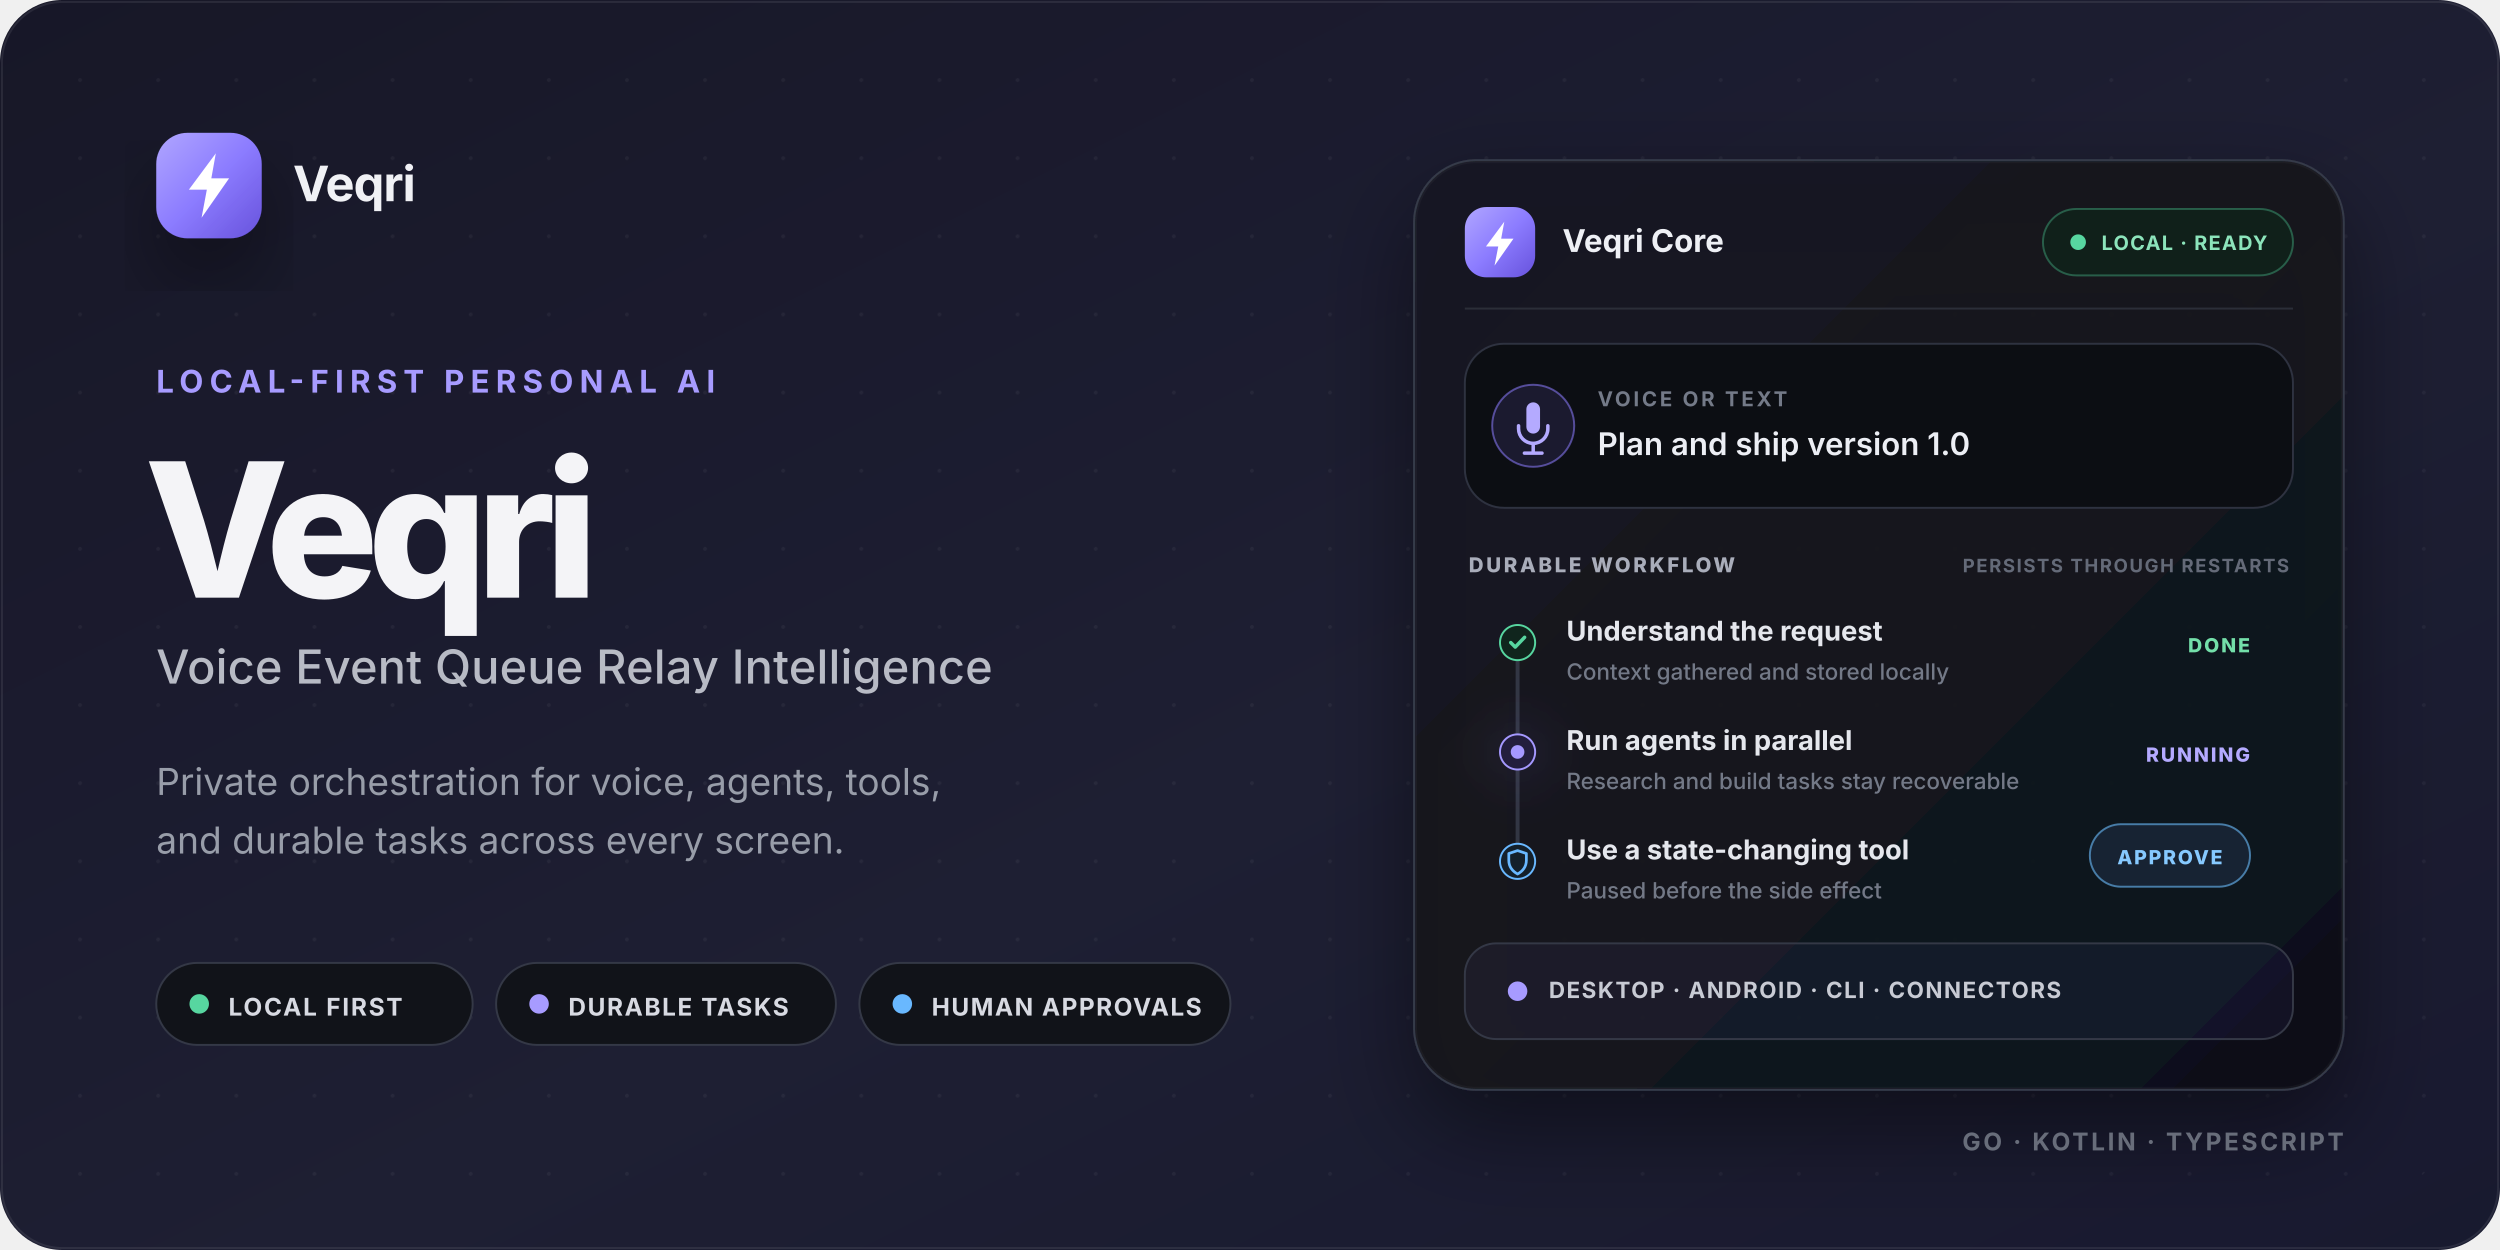
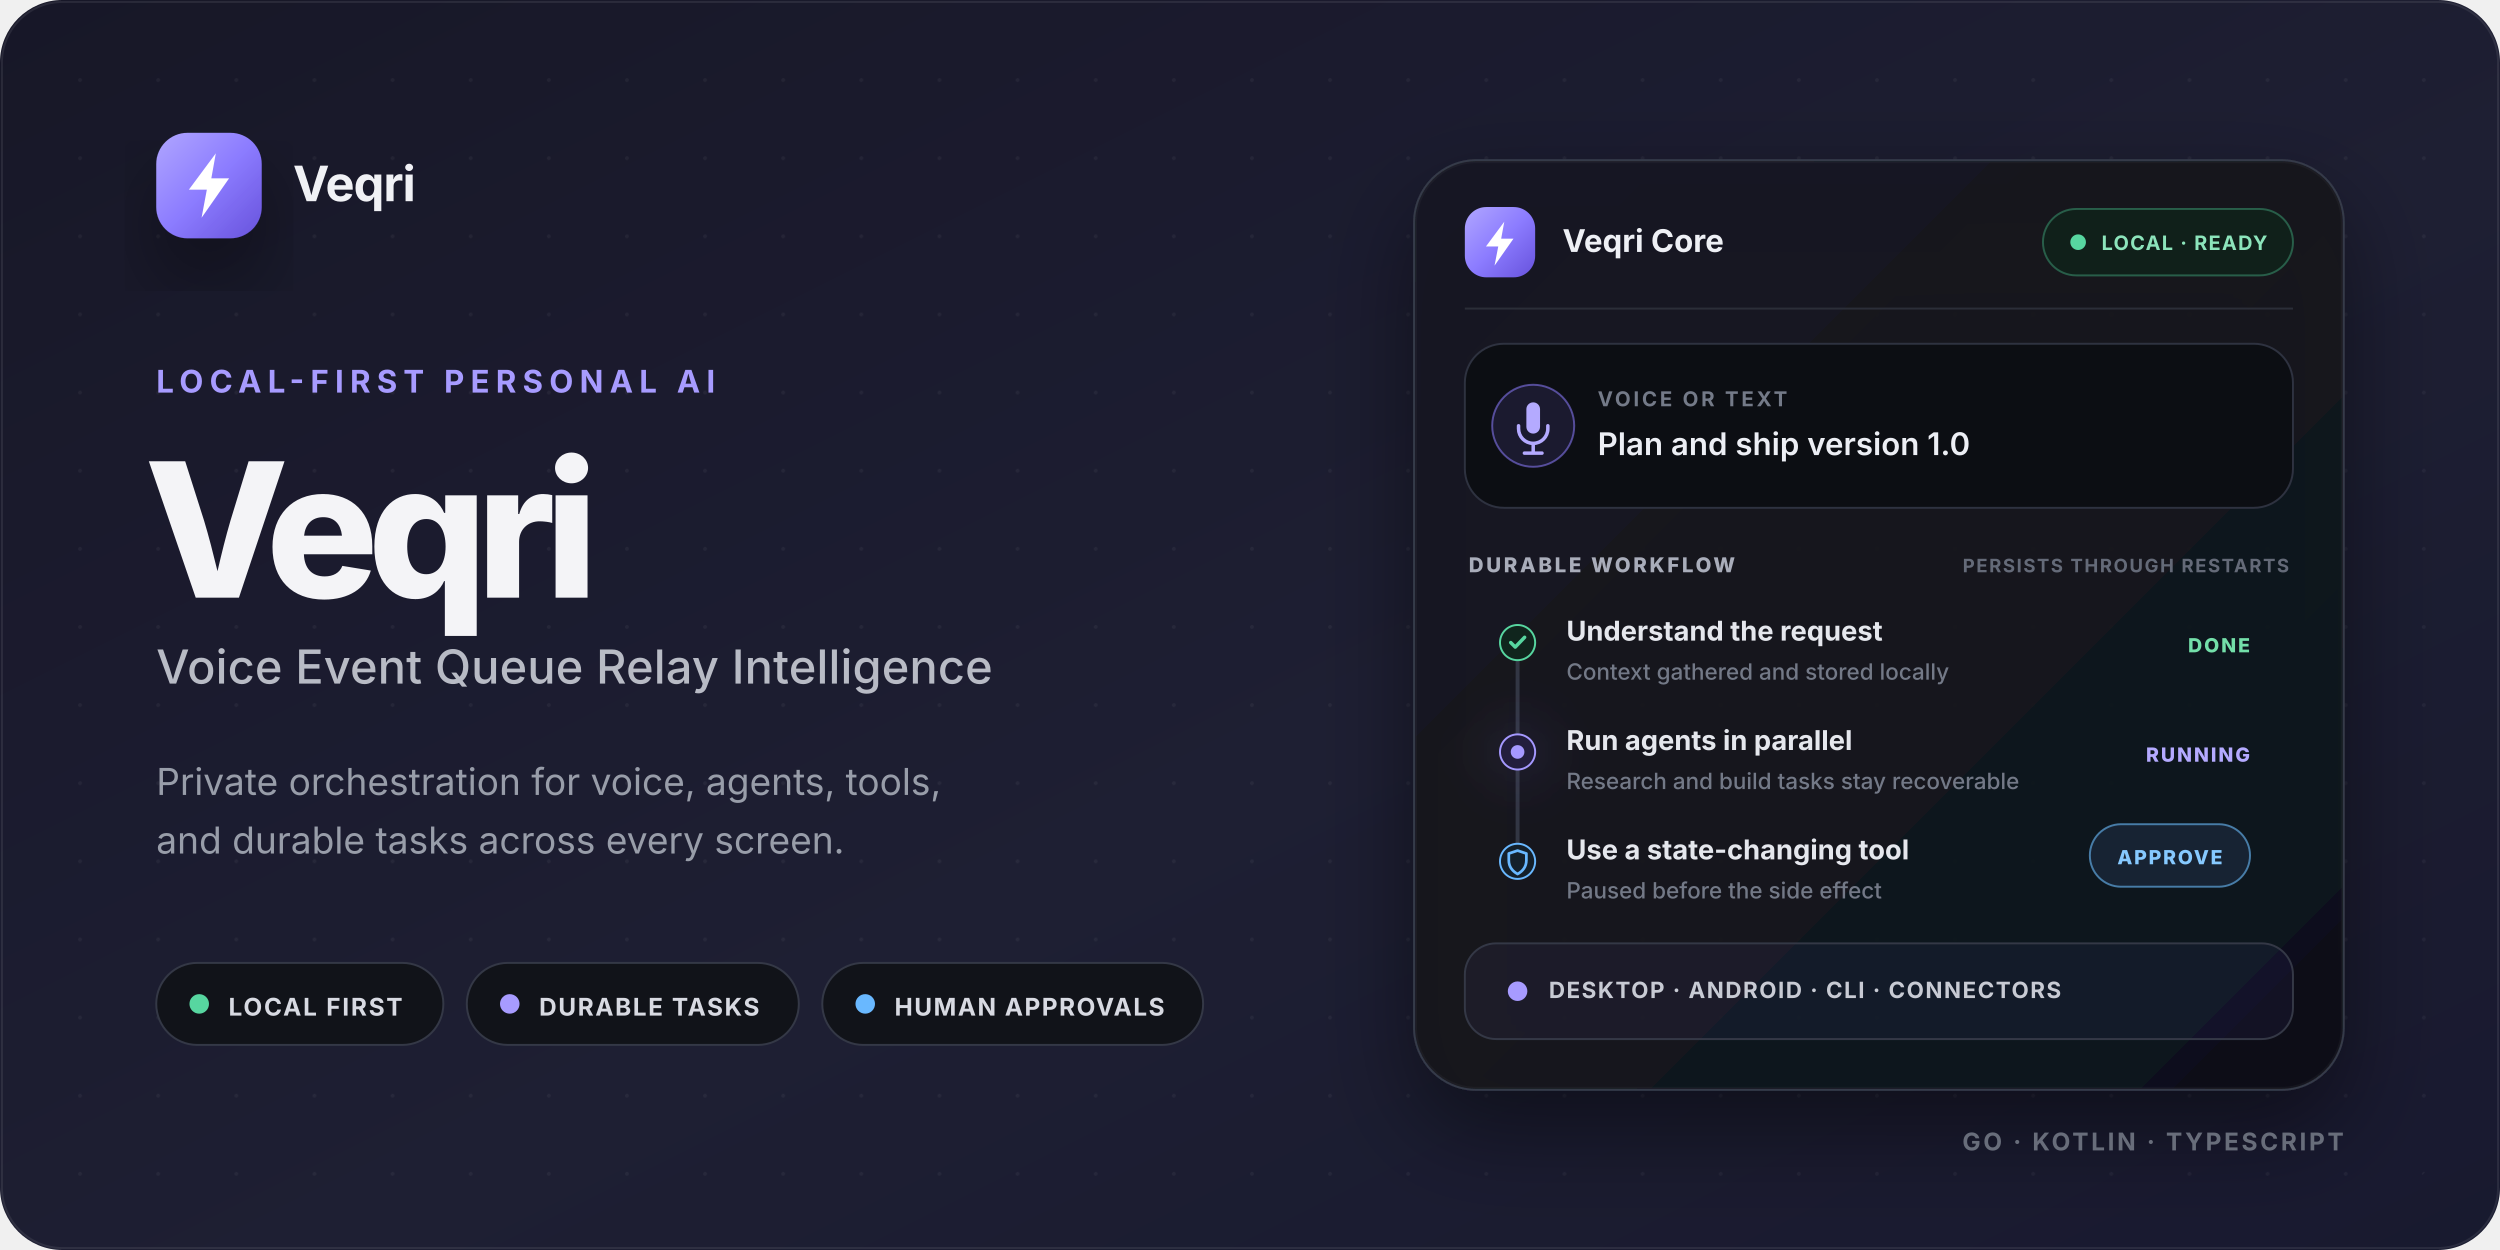
<svg xmlns="http://www.w3.org/2000/svg" width="1280" height="640" viewBox="0 0 1280 640" role="img" aria-labelledby="title desc">
  <defs>
    <linearGradient id="background" x1="0" y1="0" x2="1" y2="1">
      <stop offset="0" stop-color="#090A0D" />
      <stop offset="0.56" stop-color="#11131A" />
      <stop offset="1" stop-color="#0A0D15" />
    </linearGradient>
    <linearGradient id="accent" x1="0" y1="0" x2="1" y2="1">
      <stop offset="0" stop-color="#B0A6FF" />
      <stop offset="0.5" stop-color="#8C7CFF" />
      <stop offset="1" stop-color="#6752DC" />
    </linearGradient>
    <linearGradient id="panel" x1="0" y1="0" x2="1" y2="1">
      <stop stop-color="#171923" stop-opacity="0.96" />
      <stop offset="1" stop-color="#0F1118" stop-opacity="0.98" />
    </linearGradient>
    <linearGradient id="wave" x1="0" y1="0" x2="1" y2="0">
      <stop stop-color="#A79BFF" />
      <stop offset="1" stop-color="#69B8FF" />
    </linearGradient>
    <radialGradient id="glowPurple" cx="0" cy="0" r="1" gradientTransform="translate(230 86) rotate(35) scale(560 420)">
      <stop stop-color="#8C7CFF" stop-opacity="0.2" />
      <stop offset="1" stop-color="#8C7CFF" stop-opacity="0" />
    </radialGradient>
    <radialGradient id="glowBlue" cx="0" cy="0" r="1" gradientTransform="translate(1130 540) rotate(-135) scale(430 330)">
      <stop stop-color="#69B8FF" stop-opacity="0.14" />
      <stop offset="1" stop-color="#69B8FF" stop-opacity="0" />
    </radialGradient>
    <pattern id="grid" width="40" height="40" patternUnits="userSpaceOnUse">
      <circle cx="1" cy="1" r="1" fill="#FFFFFF" fill-opacity="0.045" />
    </pattern>
    <filter id="shadow" x="-30%" y="-30%" width="160%" height="180%">
      <feDropShadow dx="0" dy="20" stdDeviation="24" flood-color="#000000" flood-opacity="0.46" />
    </filter>
    <filter id="softGlow" x="-100%" y="-100%" width="300%" height="300%">
      <feGaussianBlur stdDeviation="12" />
    </filter>
  </defs>
  <rect width="1280" height="640" rx="32" fill="url(#background)" />
  <rect width="1280" height="640" rx="32" fill="url(#glowPurple)" />
  <rect width="1280" height="640" rx="32" fill="url(#glowBlue)" />
  <rect x="1" y="1" width="1278" height="638" rx="31" fill="none" stroke="#FFFFFF" stroke-opacity="0.08" />
  <rect x="32" y="32" width="1216" height="576" rx="24" fill="url(#grid)" />
  <g transform="translate(80 68)">
    <rect width="54" height="54" rx="16" fill="url(#accent)" filter="url(#shadow)" />
    <path d="M30.5 10.5 16.7 29.1h9.2l-2.7 14.4 14.1-20.2h-9.1l2.3-12.8Z" fill="#FFFFFF" />
    <text x="70" y="35" fill="#F0F1F5" font-family="Inter, ui-sans-serif, -apple-system, BlinkMacSystemFont, 'Segoe UI', sans-serif" font-size="25" font-weight="750" letter-spacing="-0.5">Veqri</text>
  </g>
  <g font-family="Inter, ui-sans-serif, -apple-system, BlinkMacSystemFont, 'Segoe UI', sans-serif">
    <text x="80" y="201" fill="#A79BFF" font-size="16" font-weight="750" letter-spacing="3.2">LOCAL-FIRST PERSONAL AI</text>
    <text x="74" y="306" fill="#F4F4F7" font-size="96" font-weight="780" letter-spacing="-5.5">Veqri</text>
    <text x="80" y="350" fill="#B8BBC5" font-size="24" font-weight="520" letter-spacing="0.1">Voice Event Queue Relay Intelligence</text>
    <text x="80" y="407" fill="#989DA9" font-size="19" font-weight="430">Private orchestration for voice, agents, tools,</text>
    <text x="80" y="437" fill="#989DA9" font-size="19" font-weight="430">and durable tasks across every screen.</text>
    <g transform="translate(80 493)">
-       <rect width="162" height="42" rx="21" fill="#111319" stroke="#343846" />
+       <rect width="147" height="42" rx="21" fill="#111319" stroke="#343846" />
      <circle cx="22" cy="21" r="5" fill="#57D6A0" />
      <text x="37" y="27" fill="#D8DAE2" font-size="12.5" font-weight="700" letter-spacing="0.9">LOCAL FIRST</text>
    </g>
-     <g transform="translate(254 493)">
-       <rect width="174" height="42" rx="21" fill="#111319" stroke="#343846" />
+     <g transform="translate(239 493)">
+       <rect width="170" height="42" rx="21" fill="#111319" stroke="#343846" />
      <circle cx="22" cy="21" r="5" fill="#A79BFF" />
      <text x="37" y="27" fill="#D8DAE2" font-size="12.5" font-weight="700" letter-spacing="0.8">DURABLE TASKS</text>
    </g>
-     <g transform="translate(440 493)">
-       <rect width="190" height="42" rx="21" fill="#111319" stroke="#343846" />
+     <g transform="translate(421 493)">
+       <rect width="195" height="42" rx="21" fill="#111319" stroke="#343846" />
      <circle cx="22" cy="21" r="5" fill="#69B8FF" />
      <text x="37" y="27" fill="#D8DAE2" font-size="12.5" font-weight="700" letter-spacing="0.75">HUMAN APPROVALS</text>
    </g>
  </g>
  <g transform="translate(724 82)" font-family="Inter, ui-sans-serif, -apple-system, BlinkMacSystemFont, 'Segoe UI', sans-serif">
    <rect width="476" height="476" rx="32" fill="url(#panel)" stroke="#363A48" filter="url(#shadow)" />
    <rect x="1" y="1" width="474" height="474" rx="31" fill="none" stroke="#FFFFFF" stroke-opacity="0.035" />
    <rect x="26" y="24" width="36" height="36" rx="11" fill="url(#accent)" />
    <path d="M46.2 31.5 36.8 44.2h6.3l-1.9 9.8 9.7-13.8h-6.3l1.6-8.7Z" fill="#FFFFFF" />
    <text x="76" y="47" fill="#EEF0F5" font-size="16" font-weight="720">Veqri Core</text>
    <g transform="translate(322 25)">
      <rect width="128" height="34" rx="17" fill="#10201A" stroke="#285E49" />
      <circle cx="18" cy="17" r="4" fill="#57D6A0" />
      <text x="30" y="21" fill="#8CE4BB" font-size="10.2" font-weight="750" letter-spacing="0.65">LOCAL · READY</text>
    </g>
    <path d="M26 76H450" stroke="#2B2E38" />
    <g>
      <rect x="26" y="94" width="424" height="84" rx="20" fill="#0C0E13" stroke="#2E3240" />
      <circle cx="61" cy="136" r="21" fill="#8C7CFF" fill-opacity="0.12" stroke="#8C7CFF" stroke-opacity="0.55" />
      <rect x="57.5" y="124" width="7" height="16" rx="3.5" fill="#B4AAFF" />
      <path d="M53.5 136v1.5a7.5 7.5 0 0 0 15 0V136M61 145v5M56.5 150h9" fill="none" stroke="#B4AAFF" stroke-width="1.8" stroke-linecap="round" />
      <text x="94" y="126" fill="#747A88" font-size="10.5" font-weight="720" letter-spacing="1.4">VOICE OR TEXT</text>
      <text x="94" y="151" fill="#ECEEF4" font-size="16" font-weight="630">Plan and ship version 1.0</text>
      <g stroke="url(#wave)" stroke-width="4" stroke-linecap="round">
        <path d="M343 132v8" />
        <path d="M353 126v20" />
        <path d="M363 119v34" />
        <path d="M373 125v22" />
        <path d="M383 116v40" />
        <path d="M393 124v24" />
        <path d="M403 130v12" />
        <path d="M413 127v18" />
      </g>
    </g>
    <text x="28" y="211" fill="#A9ADBA" font-size="10.5" font-weight="780" letter-spacing="1.35">DURABLE WORKFLOW</text>
    <text x="448" y="211" text-anchor="end" fill="#646A78" font-size="9.5" font-weight="680" letter-spacing="0.8">PERSISTS THROUGH RESTARTS</text>
    <path d="M53 238V352" stroke="#323643" stroke-width="2" />
    <g>
      <circle cx="53" cy="247" r="9" fill="#10251D" stroke="#57D6A0" />
      <path d="m49.5 247 2.3 2.3 4.8-5" fill="none" stroke="#57D6A0" stroke-width="1.8" stroke-linecap="round" stroke-linejoin="round" />
      <text x="78" y="246" fill="#E5E7ED" font-size="14" font-weight="650">Understand the request</text>
      <text x="78" y="266" fill="#737987" font-size="11.5" font-weight="450">Context gathered and stored locally</text>
      <text x="428" y="252" text-anchor="end" fill="#73DFA9" font-size="10" font-weight="760" letter-spacing="1">DONE</text>
    </g>
    <g>
      <circle cx="53" cy="303" r="9" fill="#1D1933" stroke="#A79BFF" />
      <circle cx="53" cy="303" r="3.5" fill="#A79BFF" />
      <circle cx="53" cy="303" r="18" fill="#8C7CFF" fill-opacity="0.08" filter="url(#softGlow)" />
      <text x="78" y="302" fill="#E5E7ED" font-size="14" font-weight="650">Run agents in parallel</text>
      <text x="78" y="322" fill="#737987" font-size="11.5" font-weight="450">Research and build tasks stay recoverable</text>
      <text x="428" y="308" text-anchor="end" fill="#B4AAFF" font-size="10" font-weight="760" letter-spacing="1">RUNNING</text>
    </g>
    <g>
      <circle cx="53" cy="359" r="9" fill="#14202B" stroke="#69B8FF" />
      <path d="M53 353.5 57.5 355v3.5c0 3.2-1.8 5.5-4.5 7-2.7-1.5-4.5-3.8-4.5-7V355l4.5-1.5Z" fill="none" stroke="#69B8FF" stroke-width="1.4" stroke-linejoin="round" />
      <text x="78" y="358" fill="#E5E7ED" font-size="14" font-weight="650">Use a state-changing tool</text>
      <text x="78" y="378" fill="#737987" font-size="11.5" font-weight="450">Paused before the side effect</text>
      <g transform="translate(346 340)">
        <rect width="82" height="32" rx="16" fill="#172333" stroke="#477CA7" />
        <text x="41" y="20.5" text-anchor="middle" fill="#86C9FF" font-size="10" font-weight="780" letter-spacing="0.9">APPROVE</text>
      </g>
    </g>
    <g>
      <rect x="26" y="401" width="424" height="49" rx="16" fill="#8C7CFF" fill-opacity="0.055" stroke="#343846" />
      <circle cx="53" cy="425.5" r="5" fill="#A79BFF" />
      <text x="69" y="429" fill="#C8CBD4" font-size="11.5" font-weight="680" letter-spacing="0.75">DESKTOP  ·  ANDROID  ·  CLI  ·  CONNECTORS</text>
    </g>
  </g>
  <text x="1200" y="589" text-anchor="end" fill="#686D7A" font-family="Inter, ui-sans-serif, -apple-system, BlinkMacSystemFont, 'Segoe UI', sans-serif" font-size="12.5" font-weight="650" letter-spacing="1.35">GO · KOTLIN · TYPESCRIPT</text>
</svg>
